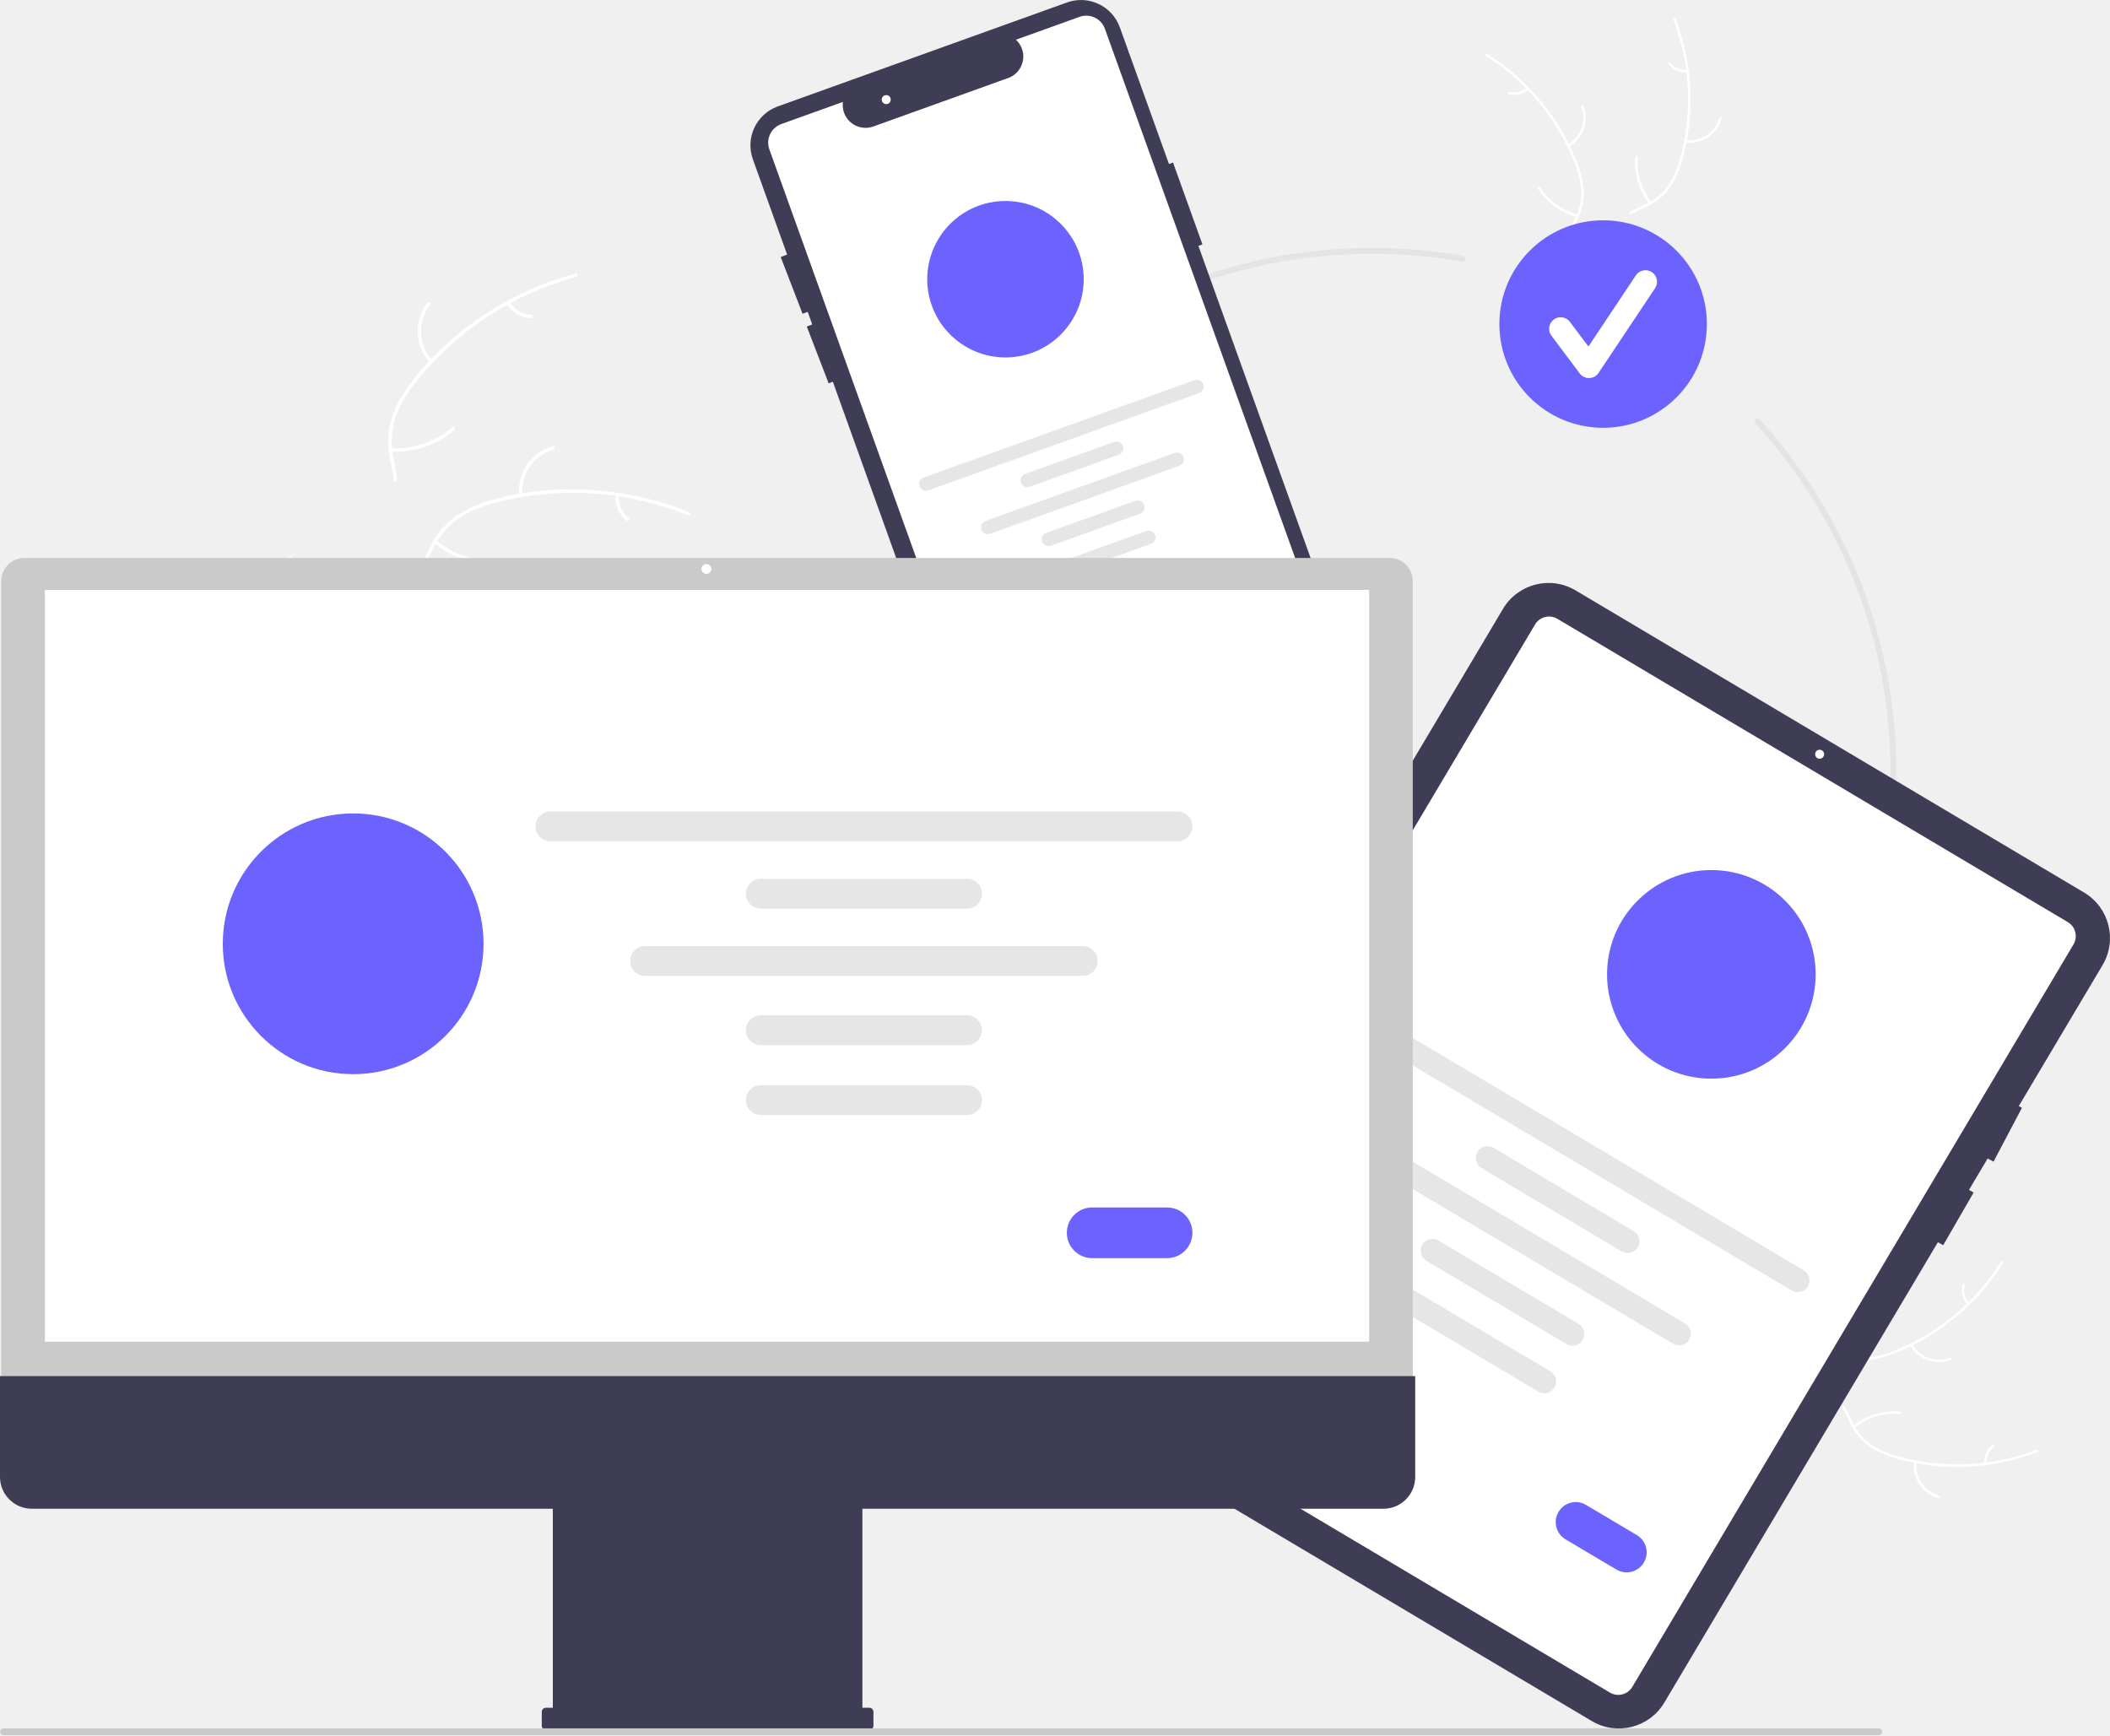
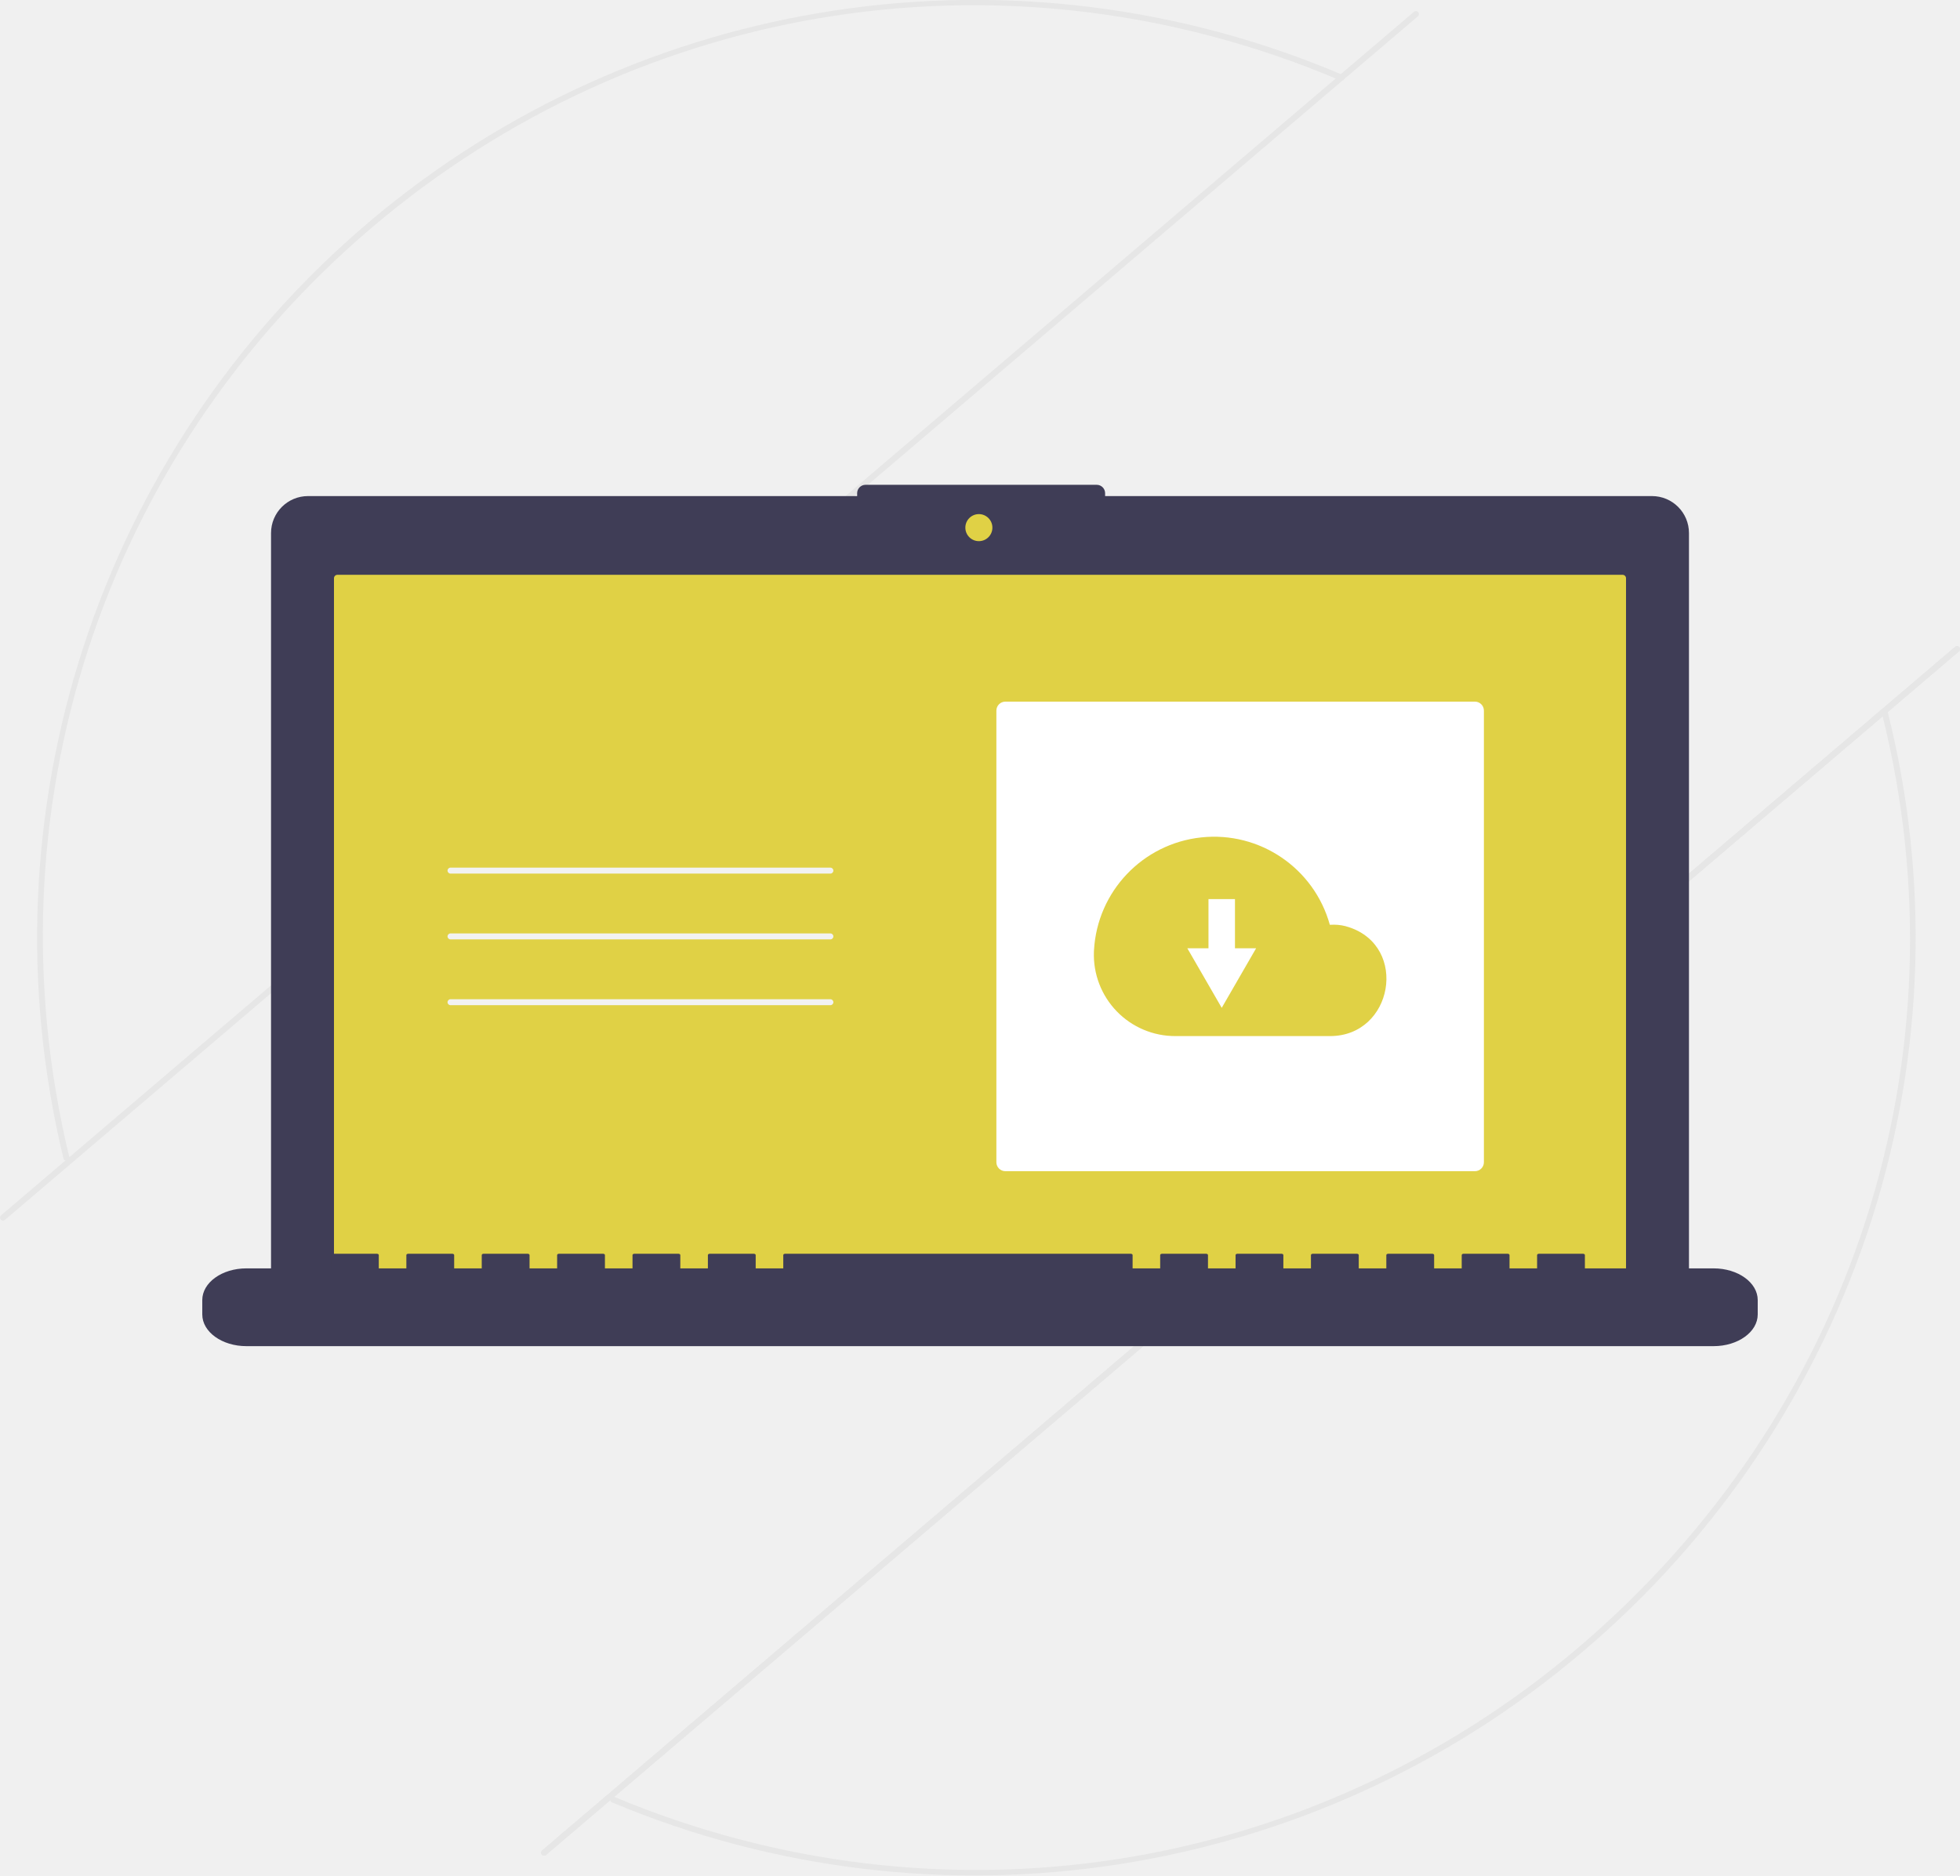
- <svg xmlns="http://www.w3.org/2000/svg" data-name="Layer 1" width="728.252" height="598.943" viewBox="0 0 728.252 598.943">
-   <path d="M828.549,210.725c4.653-18.979.229-41.112-14.804-53.595a90.031,90.031,0,0,1-22.02,57.757c-5.393,6.171-12.034,12.472-12.296,20.663-.163,5.097,2.325,9.992,5.754,13.767,3.429,3.775,7.754,6.6,12.027,9.381l.628,1.107C811.595,245.929,823.896,229.704,828.549,210.725Z" transform="translate(-235.874 -150.5287)" fill="#f0f0f0" />
-   <path d="M813.443,157.407a76.953,76.953,0,0,1,2.45,47.282,33.138,33.138,0,0,1-4.048,9.561,19.006,19.006,0,0,1-7.557,6.554c-2.825,1.429-5.879,2.563-8.308,4.653a11.638,11.638,0,0,0-3.915,8.675c-.117,4.087,1.241,7.972,2.701,11.725,1.621,4.167,3.371,8.47,2.996,13.032-.045.553.815.591.86.039.652-7.938-4.739-14.643-5.594-22.342-.399-3.593.282-7.327,2.939-9.947,2.323-2.291,5.472-3.463,8.344-4.884a20.281,20.281,0,0,0,7.628-6.133,30.636,30.636,0,0,0,4.401-9.37A74.658,74.658,0,0,0,819.326,183.11a78.317,78.317,0,0,0-5.121-26.104c-.197-.516-.958-.112-.763.401Z" transform="translate(-235.874 -150.5287)" fill="#fff" />
-   <path d="M817.533,199.737a11.545,11.545,0,0,0,12.52-8.171c.156-.532-.663-.799-.819-.266a10.691,10.691,0,0,1-11.661,7.577c-.549-.072-.585.789-.039.86Z" transform="translate(-235.874 -150.5287)" fill="#fff" />
-   <path d="M805.816,220.269a22.253,22.253,0,0,1-4.721-15.515c.043-.553-.817-.591-.86-.039A23.146,23.146,0,0,0,805.18,220.85c.345.435.979-.148.636-.581Z" transform="translate(-235.874 -150.5287)" fill="#fff" />
-   <path d="M818.083,174.658a6.535,6.535,0,0,1-5.675-2.5c-.34-.439-.973.145-.636.581a7.323,7.323,0,0,0,6.272,2.779.445.445,0,0,0,.45-.411.433.433,0,0,0-.411-.45Z" transform="translate(-235.874 -150.5287)" fill="#fff" />
-   <path d="M748.735,169.416c.204.28.409.56.611.847a86.065,86.065,0,0,1,7.223,11.948c.166.32.329.647.486.971a90.732,90.732,0,0,1,8.806,32.223,88.112,88.112,0,0,1,.062,13.388c-.441,6.156-1.408,12.796.164,18.568a15.114,15.114,0,0,0,.583,1.778l29.769,11.347c.081-.008.159-.009.24-.017l1.168.507c.033-.229.061-.467.094-.695.019-.133.032-.268.052-.4.011-.089.021-.179.036-.258.004-.03.007-.059.008-.082.015-.08.02-.156.033-.229q.247-1.994.467-3.999c.003-.007.003-.007-.001-.016a129.556,129.556,0,0,0,.007-30.63c-.04-.303-.077-.613-.131-.921a84.079,84.079,0,0,0-2.977-13.394,74.329,74.329,0,0,0-2.609-7.054A61.81,61.81,0,0,0,782.497,186.96c-8.528-9.707-20.066-16.579-32.789-17.484C749.382,169.453,749.063,169.432,748.735,169.416Z" transform="translate(-235.874 -150.5287)" fill="#f0f0f0" />
-   <path d="M748.658,169.819a76.953,76.953,0,0,1,30.424,36.277,33.138,33.138,0,0,1,2.525,10.071,19.006,19.006,0,0,1-2.088,9.783c-1.395,2.841-3.151,5.586-3.832,8.717a11.638,11.638,0,0,0,2.097,9.284c2.367,3.334,5.79,5.618,9.216,7.735,3.803,2.351,7.791,4.733,10.239,8.601.297.469,1.007-.019.71-.487-4.259-6.73-12.6-8.838-17.918-14.471-2.482-2.628-4.186-6.02-3.642-9.711.476-3.227,2.284-6.059,3.722-8.924a20.281,20.281,0,0,0,2.398-9.489,30.636,30.636,0,0,0-2.128-10.131,74.658,74.658,0,0,0-11.549-20.275,78.317,78.317,0,0,0-19.805-17.759c-.468-.294-.833.487-.368.779Z" transform="translate(-235.874 -150.5287)" fill="#fff" />
-   <path d="M777.409,201.155a11.545,11.545,0,0,0,5.077-14.062c-.196-.518-1.011-.238-.814.281a10.691,10.691,0,0,1-4.749,13.071c-.482.273.007.982.487.71Z" transform="translate(-235.874 -150.5287)" fill="#fff" />
-   <path d="M780.415,224.603a22.253,22.253,0,0,1-13.11-9.545c-.298-.468-1.008.02-.71.487a23.146,23.146,0,0,0,13.663,9.905c.538.139.693-.708.158-.847Z" transform="translate(-235.874 -150.5287)" fill="#fff" />
-   <path d="M762.749,180.8a6.535,6.535,0,0,1-6.036,1.421c-.535-.146-.69.702-.158.847a7.323,7.323,0,0,0,6.681-1.557.445.445,0,0,0,.112-.599.433.433,0,0,0-.599-.112Z" transform="translate(-235.874 -150.5287)" fill="#fff" />
-   <path d="M709.374,598.115c-99.804,0-181-81.196-181-181s81.196-181,181-181a182.729,182.729,0,0,1,31.477,2.728 1.0 1,0,1,1-.345,1.97A180.782,180.782,0,0,0,709.374,238.115c-98.701,0-179,80.299-179,179s80.299,179,179,179,179-80.299,179-179a178.548,178.548,0,0,0-46.695-120.569,1,1,0,0,1,1.478-1.348,180.544,180.544,0,0,1,47.217,121.916C890.374,516.919,809.178,598.115,709.374,598.115Z" transform="translate(-235.874 -150.5287)" fill="#e4e4e4" />
-   <circle cx="553.307" cy="111.852" r="35.811" fill="#6c63ff" />
-   <path d="M784.296,281.019a3.982,3.982,0,0,1-3.186-1.594l-9.77-13.027a3.983,3.983,0,1,1,6.374-4.78l6.392,8.522,16.416-24.624a3.984,3.984,0,0,1,6.629,4.419l-19.54,29.309a3.985,3.985,0,0,1-3.204,1.773C784.37,281.018,784.333,281.019,784.296,281.019Z" transform="translate(-235.874 -150.5287)" fill="#fff" />
-   <path d="M704.717,389.026,649.494,235.396l1.4-.503-10.156-28.257-1.4.504-16.956-47.169a14.255,14.255,0,0,0-18.237-8.593l-99.833,35.885a14.256,14.256,0,0,0-8.594,18.237l11.822,32.889-2.213.852,7.547,19.597,1.771-.682,1.567,4.359-1.885.726,7.547,19.597,1.444-.556,54.736,152.274a14.23,14.23,0,0,0,18.238,8.594l99.832-35.885A14.273,14.273,0,0,0,704.717,389.026Z" transform="translate(-235.874 -150.5287)" fill="#3f3d56" />
-   <path d="M591.041,438.086a6.845,6.845,0,0,1-6.424-4.524L501.412,202.087a6.831,6.831,0,0,1,4.118-8.739l21.241-7.635-.032.743a7.874,7.874,0,0,0,10.53,7.742L584.41,177.254a7.974,7.974,0,0,0,4.488-5.636,7.808,7.808,0,0,0-1.861-6.835l-.498-.553,21.941-7.887a6.84,6.84,0,0,1,8.739,4.118L696.604,381.306a18.147,18.147,0,0,1-10.927,23.188L593.356,437.68A6.842,6.842,0,0,1,591.041,438.086Z" transform="translate(-235.874 -150.5287)" fill="#fff" />
-   <circle cx="347.033" cy="96.377" r="27" fill="#6c63ff" />
-   <path d="M649.813,286.17l-93.502,33.61a2.362,2.362,0,1,1-1.598-4.445l93.502-33.61a2.362,2.362,0,0,1,1.598,4.445Z" transform="translate(-235.874 -150.5287)" fill="#e6e6e6" />
-   <path d="M622.046,307.48l-30.756,11.055a2.362,2.362,0,1,1-1.598-4.445l30.756-11.055a2.362,2.362,0,0,1,1.598,4.445Z" transform="translate(-235.874 -150.5287)" fill="#e6e6e6" />
-   <path d="M629.361,327.831l-30.756,11.055a2.362,2.362,0,1,1-1.598-4.445L627.763,323.386a2.362,2.362,0,0,1,1.598,4.445Z" transform="translate(-235.874 -150.5287)" fill="#e6e6e6" />
-   <path d="M633.108,338.255,602.352,349.31a2.362,2.362,0,1,1-1.598-4.445l30.756-11.055a2.362,2.362,0,1,1,1.598,4.445Z" transform="translate(-235.874 -150.5287)" fill="#e6e6e6" />
-   <path d="M642.901,311.313l-65.253,23.456a2.362,2.362,0,1,1-1.598-4.445l65.253-23.456a2.362,2.362,0,1,1,1.598,4.445Z" transform="translate(-235.874 -150.5287)" fill="#e6e6e6" />
-   <path d="M629.758,363.558l-11.167,4.014a4.016,4.016,0,0,1-2.717-7.559l11.167-4.014a4.016,4.016,0,0,1,2.717,7.559Z" transform="translate(-235.874 -150.5287)" fill="#6c63ff" />
-   <circle cx="305.882" cy="34.38" r="1.553" fill="#fff" />
-   <path d="M363.157,272.252c17.406-20.488,45.647-33.401,71.684-26.706a123.863,123.863,0,0,0-46.635,71.113c-2.531,10.987-4.202,23.471-13.122,30.366-5.55,4.291-13.014,5.464-19.986,4.685-6.972-.779-13.608-3.323-20.155-5.845l-1.741.193C337.581,319.535,345.752,292.741,363.157,272.252Z" transform="translate(-235.874 -150.5287)" fill="#f0f0f0" />
-   <path d="M434.775,246.107a105.87,105.87,0,0,0-54.686,35.389,45.591,45.591,0,0,0-7.395,12.221,26.149,26.149,0,0,0-1.213,13.708c.685,4.301,1.883,8.62,1.511,13.013a16.011,16.011,0,0,1-6.514,11.358c-4.461,3.426-9.887,5.044-15.248,6.442-5.953,1.552-12.16,3.07-16.944,7.166-.58.496-1.316-.432-.737-.928,8.323-7.127,20.144-6.522,29.417-11.776,4.327-2.452,7.941-6.222,8.719-11.295.681-4.436-.551-8.892-1.282-13.24a27.903,27.903,0,0,1,.687-13.448,42.148,42.148,0,0,1,6.898-12.46,102.712,102.712,0,0,1,23.391-21.986A107.747,107.747,0,0,1,434.607,244.933c.735-.197.898.978.168,1.173Z" transform="translate(-235.874 -150.5287)" fill="#fff" />
-   <path d="M384.289,275.674a15.884,15.884,0,0,1-.985-20.544c.467-.602,1.425.095.957.699a14.708,14.708,0,0,0,.955,19.109c.524.554-.407,1.288-.928.737Z" transform="translate(-235.874 -150.5287)" fill="#fff" />
-   <path d="M370.846,305.29A30.615,30.615,0,0,0,391.948,298.044c.581-.494,1.318.434.737.928a31.844,31.844,0,0,1-21.974,7.495c-.763-.034-.624-1.211.135-1.177Z" transform="translate(-235.874 -150.5287)" fill="#fff" />
-   <path d="M411.802,254.842a8.991,8.991,0,0,0,7.362,4.311c.763.025.623,1.202-.135,1.177a10.075,10.075,0,0,1-8.155-4.751.612.612,0,0,1,.095-.832.595.595,0,0,1,.832.095Z" transform="translate(-235.874 -150.5287)" fill="#fff" />
-   <path d="M473.557,327.924c-.477-.002-.954-.004-1.437.002a118.406,118.406,0,0,0-19.142,1.581c-.49.073-.986.154-1.474.241a124.827,124.827,0,0,0-43.022,16.163,121.222,121.222,0,0,0-14.975,10.724c-6.508,5.454-13.13,11.886-20.832,14.787a20.794,20.794,0,0,1-2.452.784L333.573,348.168c-.056-.096-.118-.185-.174-.281l-1.507-.893c.229-.221.471-.445.7-.665.132-.129.273-.252.405-.38.091-.084.182-.168.259-.249.03-.028.061-.056.085-.076.077-.081.157-.148.229-.221q2.024-1.883,4.082-3.745c.005-.008.005-.008.019-.011,10.477-9.428,21.834-18.064,34.14-24.703.37-.2.746-.408,1.133-.596a115.674,115.674,0,0,1,17.332-7.48,102.264,102.264,0,0,1,9.967-2.779,85.037,85.037,0,0,1,26.536-1.658c17.697,1.681,34.66,9.004,45.927,22.457C472.994,327.233,473.274,327.572,473.557,327.924Z" transform="translate(-235.874 -150.5287)" fill="#f0f0f0" />
-   <path d="M473.169,328.336a105.87,105.87,0,0,0-64.97-4.669,45.591,45.591,0,0,0-13.263,5.305,26.149,26.149,0,0,0-9.222,10.215c-2.043,3.846-3.686,8.017-6.628,11.299a16.011,16.011,0,0,1-12.04,5.147c-5.624.049-10.931-1.926-16.053-4.037-5.687-2.344-11.558-4.87-17.844-4.479-.762.047-.79-1.137-.03-1.184,10.936-.679,20.011,6.921,30.578,8.308,4.931.647,10.086-.187,13.762-3.769,3.214-3.132,4.913-7.431,6.948-11.344a27.902,27.902,0,0,1,8.645-10.324,42.148,42.148,0,0,1,13.01-5.796,102.713,102.713,0,0,1,31.914-3.472,107.747,107.747,0,0,1,35.765,7.761c.705.285.128,1.321-.572,1.038Z" transform="translate(-235.874 -150.5287)" fill="#fff" />
-   <path d="M415.057,321.547a15.884,15.884,0,0,1,11.583-16.996c.736-.2,1.081.934.344,1.134a14.708,14.708,0,0,0-10.742,15.832c.084.758-1.101.783-1.184.03Z" transform="translate(-235.874 -150.5287)" fill="#fff" />
-   <path d="M386.493,337.1a30.615,30.615,0,0,0,21.211,6.92c.762-.045.791,1.14.03,1.184a31.844,31.844,0,0,1-22.057-7.245c-.589-.487.231-1.343.816-.859Z" transform="translate(-235.874 -150.5287)" fill="#fff" />
-   <path d="M449.567,321.479a8.991,8.991,0,0,0,3.282,7.875c.594.479-.226,1.335-.816.859a10.075,10.075,0,0,1-3.651-8.703.612.612,0,0,1,.577-.607.595.595,0,0,1,.607.577Z" transform="translate(-235.874 -150.5287)" fill="#fff" />
-   <path d="M885.524,666.043c18.979,4.653,41.112.229,53.595-14.804a90.031,90.031,0,0,1-57.757-22.02c-6.171-5.393-12.472-12.034-20.663-12.296-5.097-.163-9.992,2.325-13.767,5.754-3.775,3.429-6.6,7.754-9.381,12.027l-1.107.628C850.32,649.088,866.545,661.389,885.524,666.043Z" transform="translate(-235.874 -150.5287)" fill="#f0f0f0" />
-   <path d="M938.842,650.936a76.953,76.953,0,0,1-47.282,2.45,33.138,33.138,0,0,1-9.561-4.048,19.006,19.006,0,0,1-6.554-7.557c-1.429-2.825-2.563-5.879-4.653-8.308a11.638,11.638,0,0,0-8.675-3.915c-4.087-.117-7.972,1.241-11.725,2.701-4.167,1.621-8.47,3.371-13.032,2.996-.553-.045-.591.815-.039.86,7.938.652,14.643-4.739,22.342-5.594,3.593-.399,7.327.282,9.947,2.939,2.291,2.323,3.463,5.472,4.884,8.344a20.281,20.281,0,0,0,6.133,7.628,30.636,30.636,0,0,0,9.37,4.401,74.657,74.657,0,0,0,23.142,2.986,78.317,78.317,0,0,0,26.104-5.121c.516-.197.112-.958-.401-.763Z" transform="translate(-235.874 -150.5287)" fill="#fff" />
-   <path d="M896.512,655.026a11.545,11.545,0,0,0,8.171,12.52c.532.156.799-.663.266-.819a10.691,10.691,0,0,1-7.577-11.661c.072-.549-.789-.585-.86-.039Z" transform="translate(-235.874 -150.5287)" fill="#fff" />
-   <path d="M875.98,643.309a22.253,22.253,0,0,1,15.515-4.721c.553.043.591-.817.039-.86a23.146,23.146,0,0,0-16.135,4.945c-.435.345.148.979.581.636Z" transform="translate(-235.874 -150.5287)" fill="#fff" />
-   <path d="M921.591,655.577a6.535,6.535,0,0,1,2.5-5.675c.439-.34-.145-.973-.581-.636a7.323,7.323,0,0,0-2.779,6.272.445.445,0,0,0,.411.45.433.433,0,0,0,.45-.411Z" transform="translate(-235.874 -150.5287)" fill="#fff" />
-   <path d="M926.833,586.228c-.28.204-.56.409-.847.611a86.065,86.065,0,0,1-11.948,7.223c-.32.166-.647.329-.971.486a90.732,90.732,0,0,1-32.223,8.806,88.112,88.112,0,0,1-13.388.062c-6.156-.441-12.796-1.408-18.568.164a15.114,15.114,0,0,0-1.778.583l-11.347,29.769c.008.081.009.159.017.24l-.507,1.168c.229.033.467.061.695.094.133.019.268.032.4.052.089.011.179.021.258.036.03.004.059.007.082.008.08.015.156.02.229.033q1.994.247,3.999.467c.007.003.007.003.016-.001a129.556,129.556,0,0,0,30.63.007c.303-.04.613-.077.921-.131a84.079,84.079,0,0,0,13.394-2.977,74.329,74.329,0,0,0,7.054-2.609,61.81,61.81,0,0,0,16.335-10.326c9.707-8.528,16.579-20.066,17.484-32.789C926.796,586.876,926.817,586.556,926.833,586.228Z" transform="translate(-235.874 -150.5287)" fill="#f0f0f0" />
-   <path d="M926.43,586.151a76.953,76.953,0,0,1-36.277,30.424,33.138,33.138,0,0,1-10.071,2.525,19.006,19.006,0,0,1-9.783-2.088c-2.841-1.395-5.586-3.151-8.717-3.832a11.638,11.638,0,0,0-9.284,2.097c-3.334,2.367-5.618,5.79-7.735,9.216-2.351,3.803-4.733,7.791-8.601,10.239-.469.297.019,1.007.487.71,6.73-4.259,8.838-12.6,14.471-17.918,2.628-2.482,6.02-4.186,9.711-3.642,3.227.476,6.059,2.284,8.924,3.722a20.281,20.281,0,0,0,9.489,2.398,30.636,30.636,0,0,0,10.131-2.128,74.658,74.658,0,0,0,20.275-11.549A78.317,78.317,0,0,0,927.208,586.519c.294-.468-.487-.833-.779-.368Z" transform="translate(-235.874 -150.5287)" fill="#fff" />
-   <path d="M895.094,614.902a11.545,11.545,0,0,0,14.062,5.077c.518-.196.238-1.011-.281-.814a10.691,10.691,0,0,1-13.071-4.749c-.273-.482-.982.007-.71.487Z" transform="translate(-235.874 -150.5287)" fill="#fff" />
-   <path d="M871.646,617.909a22.253,22.253,0,0,1,9.545-13.11c.468-.298-.02-1.008-.487-.71a23.146,23.146,0,0,0-9.905,13.663c-.139.538.708.693.847.158Z" transform="translate(-235.874 -150.5287)" fill="#fff" />
-   <path d="M915.449,600.243a6.535,6.535,0,0,1-1.421-6.036c.146-.535-.702-.69-.847-.158a7.323,7.323,0,0,0,1.557,6.681.445.445,0,0,0,.599.112.433.433,0,0,0,.112-.599Z" transform="translate(-235.874 -150.5287)" fill="#fff" />
-   <path d="M961.571,483.63l-28.94,48.7,1.1.58-9.8,18.58-2.04-1.08-6.44,10.83,1.6.92-10.5,18.18-1.82-1.05-94.43,158.92a18.274,18.274,0,0,1-25.02,6.37L609.731,640.27a18.272,18.272,0,0,1-6.37-25.02l151.27-254.58a18.274,18.274,0,0,1,25.02-6.37l175.55,104.31A18.281,18.281,0,0,1,961.571,483.63Z" transform="translate(-235.874 -150.5287)" fill="#3f3d56" />
-   <path d="M791.537,734.753,615.369,630.076a5.634,5.634,0,0,1-1.963-7.712L765.679,366.09a5.634,5.634,0,0,1,7.712-1.963L949.56,468.804a5.634,5.634,0,0,1,1.963,7.712L799.25,732.79A5.634,5.634,0,0,1,791.537,734.753Z" transform="translate(-235.874 -150.5287)" fill="#fff" />
-   <circle cx="628.028" cy="260.333" r="1.553" fill="#fff" />
-   <path d="M854.291,595.994,707.234,508.615a4.066,4.066,0,1,1,4.154-6.991l147.057,87.379a4.066,4.066,0,1,1-4.154,6.991Z" transform="translate(-235.874 -150.5287)" fill="#e6e6e6" />
-   <path d="M795.572,582.454l-48.371-28.741a4.066,4.066,0,1,1,4.154-6.991l48.371,28.741a4.066,4.066,0,0,1-4.154,6.991Z" transform="translate(-235.874 -150.5287)" fill="#e6e6e6" />
-   <path d="M776.554,614.461l-48.371-28.741a4.066,4.066,0,0,1,4.154-6.991l48.371,28.741a4.066,4.066,0,1,1-4.154,6.991Z" transform="translate(-235.874 -150.5287)" fill="#e6e6e6" />
-   <path d="M766.813,630.855l-48.371-28.741a4.066,4.066,0,1,1,4.154-6.991l48.371,28.741a4.066,4.066,0,1,1-4.154,6.991Z" transform="translate(-235.874 -150.5287)" fill="#e6e6e6" />
-   <path d="M813.325,614.352l-102.627-60.979a4.066,4.066,0,0,1,4.154-6.991l102.627,60.979a4.066,4.066,0,1,1-4.154,6.991Z" transform="translate(-235.874 -150.5287)" fill="#e6e6e6" />
-   <path d="M793.764,692.284l-17.563-10.436a6.914,6.914,0,0,1,7.064-11.888l17.563,10.436a6.914,6.914,0,0,1-7.064,11.888Z" transform="translate(-235.874 -150.5287)" fill="#6c63ff" />
-   <circle cx="590.659" cy="336.314" r="36" fill="#6c63ff" />
-   <path d="M236.298,633.134H723.479V351.086a7.98,7.98,0,0,0-7.971-7.971H244.269a7.98,7.98,0,0,0-7.971,7.971Z" transform="translate(-235.874 -150.5287)" fill="#cacaca" />
-   <rect x="15.476" y="203.611" width="457.077" height="259.491" fill="#fff" />
-   <path d="M235.874,625.502v34.805a10.987,10.987,0,0,0,10.987,10.987H426.676v68.689h-2.389a1.427,1.427,0,0,0-1.427,1.427V746.188a1.427,1.427,0,0,0,1.427,1.427H535.914A1.427,1.427,0,0,0,537.341,746.188v-4.778a1.427,1.427,0,0,0-1.427-1.427h-2.389V671.295H713.34a10.987,10.987,0,0,0,10.987-10.987v-34.805Z" transform="translate(-235.874 -150.5287)" fill="#3f3d56" />
-   <path d="M642.287,440.923H425.833a5.145,5.145,0,1,1,0-10.29H642.287a5.145,5.145,0,1,1,0,10.29Z" transform="translate(-235.874 -150.5287)" fill="#e6e6e6" />
-   <path d="M569.659,464.149H498.461a5.145,5.145,0,1,1,0-10.291h71.198a5.145,5.145,0,1,1,0,10.291Z" transform="translate(-235.874 -150.5287)" fill="#e6e6e6" />
-   <path d="M569.659,511.26H498.461a5.145,5.145,0,0,1,0-10.291h71.198a5.145,5.145,0,0,1,0,10.291Z" transform="translate(-235.874 -150.5287)" fill="#e6e6e6" />
-   <path d="M569.659,535.39H498.461a5.145,5.145,0,1,1,0-10.29h71.198a5.145,5.145,0,1,1,0,10.29Z" transform="translate(-235.874 -150.5287)" fill="#e6e6e6" />
-   <path d="M609.589,487.374H458.531a5.145,5.145,0,1,1,0-10.29H609.589a5.145,5.145,0,1,1,0,10.29Z" transform="translate(-235.874 -150.5287)" fill="#e6e6e6" />
-   <path d="M638.684,584.795H612.832a8.749,8.749,0,0,1,0-17.498h25.852a8.749,8.749,0,0,1,0,17.498Z" transform="translate(-235.874 -150.5287)" fill="#6c63ff" />
-   <circle cx="121.895" cy="325.766" r="45" fill="#6c63ff" />
-   <path d="M884.359,749.471h-647.294a1.191,1.191,0,0,1,0-2.381h647.294a1.191,1.191,0,0,1,0,2.381Z" transform="translate(-235.874 -150.5287)" fill="#cacaca" />
-   <circle cx="243.802" cy="196.403" r="1.696" fill="#fff" />
+ <svg xmlns="http://www.w3.org/2000/svg" data-name="Layer 1" width="733.862" height="702.195" viewBox="0 0 733.862 702.195">
+   <path d="M257.075,533.16a1.115,1.115,0,0,1-.236-.462,351.191,351.191,0,0,1,478.94-405.746,1.12,1.12,0,1,1-.876,2.061C612.325,76.891,473.233,98.133,371.906,184.449,271.197,270.239,227.94,403.478,259.017,532.171a1.12,1.12,0,0,1-1.942.989Z" transform="translate(-233.0688 -98.90261)" fill="#e6e6e6" />
+   <path d="M461.796,773.486a1.12,1.12,0,0,1,1.285-1.76C585.198,822.868,723.62,801.343,824.331,715.552,926.612,628.423,970.046,494.49,937.685,366.02a1.12,1.12,0,0,1,2.172-.546,346.596,346.596,0,0,1-5.751,189.354A353.672,353.672,0,0,1,825.783,717.257a351.074,351.074,0,0,1-363.569,56.534A1.113,1.113,0,0,1,461.796,773.486Z" transform="translate(-233.0688 -98.90261)" fill="#e6e6e6" />
+   <path d="M435.914,793.364a1.119,1.119,0,0,1,.126-1.579L965.085,341.113a1.12,1.12,0,1,1,1.452,1.705L437.493,793.49A1.119,1.119,0,0,1,435.914,793.364Z" transform="translate(-233.0688 -98.90261)" fill="#e6e6e6" />
+   <path d="M233.336,555.557a1.12,1.12,0,0,1,.126-1.579L762.507,103.306a1.12,1.12,0,0,1,1.452,1.705L234.915,555.683A1.12,1.12,0,0,1,233.336,555.557Z" transform="translate(-233.0688 -98.90261)" fill="#e6e6e6" />
+   <path d="M435.914,793.364a1.119,1.119,0,0,1,.126-1.579L965.085,341.113a1.12,1.12,0,1,1,1.452,1.705L437.493,793.49A1.119,1.119,0,0,1,435.914,793.364Z" transform="translate(-233.0688 -98.90261)" fill="#e6e6e6" />
+   <path d="M851.601,284.654H646.844v-1.072a3.148,3.148,0,0,0-3.148-3.148H557.148a3.148,3.148,0,0,0-3.148,3.148v1.072H348.399A13.85,13.85,0,0,0,334.549,298.504V578.879a13.85,13.85,0,0,0,13.85,13.85H851.601a13.85,13.85,0,0,0,13.85-13.85V298.504A13.85,13.85,0,0,0,851.601,284.654Z" transform="translate(-233.0688 -98.90261)" fill="#3f3d56" />
+   <path d="M359.414,314.131a1.298,1.298,0,0,0-1.296,1.296V581.369a1.297,1.297,0,0,0,1.296,1.296H840.586a1.297,1.297,0,0,0,1.296-1.296V315.427a1.297,1.297,0,0,0-1.296-1.296Z" transform="translate(-233.0688 -98.90261)" fill="#e0d145" />
+   <circle cx="366.509" cy="197.568" r="5.064" fill="#e0d145" />
+   <path d="M874.673,573.833H826.484v-4.976c0-.273-.308-.495-.688-.495H809.274c-.38,0-.688.222-.688.495v4.976h-10.326v-4.976c0-.273-.308-.495-.688-.495H781.05c-.38,0-.688.222-.688.495v4.976H770.035v-4.976c0-.273-.308-.495-.688-.495H752.825c-.38,0-.688.222-.688.495v4.976h-10.326v-4.976c0-.273-.308-.495-.688-.495H724.601c-.38,0-.688.222-.688.495v4.976H713.586v-4.976c0-.273-.308-.495-.688-.495H696.376c-.38,0-.688.222-.688.495v4.976h-10.326v-4.976c0-.273-.308-.495-.688-.495H668.152c-.38,0-.688.222-.688.495v4.976H657.137v-4.976c0-.273-.308-.495-.688-.495H527.029c-.38,0-.688.222-.688.495v4.976h-10.326v-4.976c0-.273-.308-.495-.688-.495H498.805c-.38,0-.688.222-.688.495v4.976H487.79v-4.976c0-.273-.308-.495-.688-.495H470.58c-.38,0-.688.222-.688.495v4.976h-10.326v-4.976c0-.273-.308-.495-.688-.495H442.356c-.38,0-.688.222-.688.495v4.976H431.341v-4.976c0-.273-.308-.495-.688-.495H414.131c-.38,0-.688.222-.688.495v4.976h-10.326v-4.976c0-.273-.308-.495-.688-.495H385.906c-.38,0-.688.222-.688.495v4.976H374.892v-4.976c0-.273-.308-.495-.688-.495H357.682c-.38,0-.688.222-.688.495v4.976H325.327c-9.125,0-16.522,5.317-16.522,11.877V591.08c0,6.559,7.397,11.877,16.522,11.877H874.673c9.125,0,16.522-5.317,16.522-11.877v-5.37C891.194,579.15,883.797,573.833,874.673,573.833Z" transform="translate(-233.0688 -98.90261)" fill="#3f3d56" />
+   <path d="M543.978,426.017H401.754a1.12,1.12,0,1,1,0-2.24H543.978a1.12,1.12,0,1,1,0,2.24Z" transform="translate(-233.0688 -98.90261)" fill="#f2f2f2" />
+   <path d="M543.978,450.654H401.754a1.12,1.12,0,1,1,0-2.24H543.978a1.12,1.12,0,1,1,0,2.24Z" transform="translate(-233.0688 -98.90261)" fill="#f2f2f2" />
+   <path d="M543.978,475.291H401.754a1.12,1.12,0,1,1,0-2.24H543.978a1.12,1.12,0,1,1,0,2.24Z" transform="translate(-233.0688 -98.90261)" fill="#f2f2f2" />
+   <rect x="373.062" y="262.722" width="182.539" height="175.82" rx="3.36" fill="#fff" />
+   <path d="M642.683,454.674a45.006,45.006,0,0,1,88.303-9.489c.545-.02,1.09-.041,1.64-.041a17.667,17.667,0,0,1,5.515.938c22.387,7.351,16.492,40.775-7.071,40.775H673.16a30.442,30.442,0,0,1-30.509-31.519Q642.665,455.006,642.683,454.674Z" transform="translate(-233.0688 -98.90261)" fill="#e0d145" />
+   <polygon points="462.397 355.07 462.397 336.649 452.478 336.649 452.478 355.07 444.559 355.07 450.998 366.224 457.438 377.377 463.877 366.224 470.316 355.07 462.397 355.07" fill="#fff" />
</svg>
